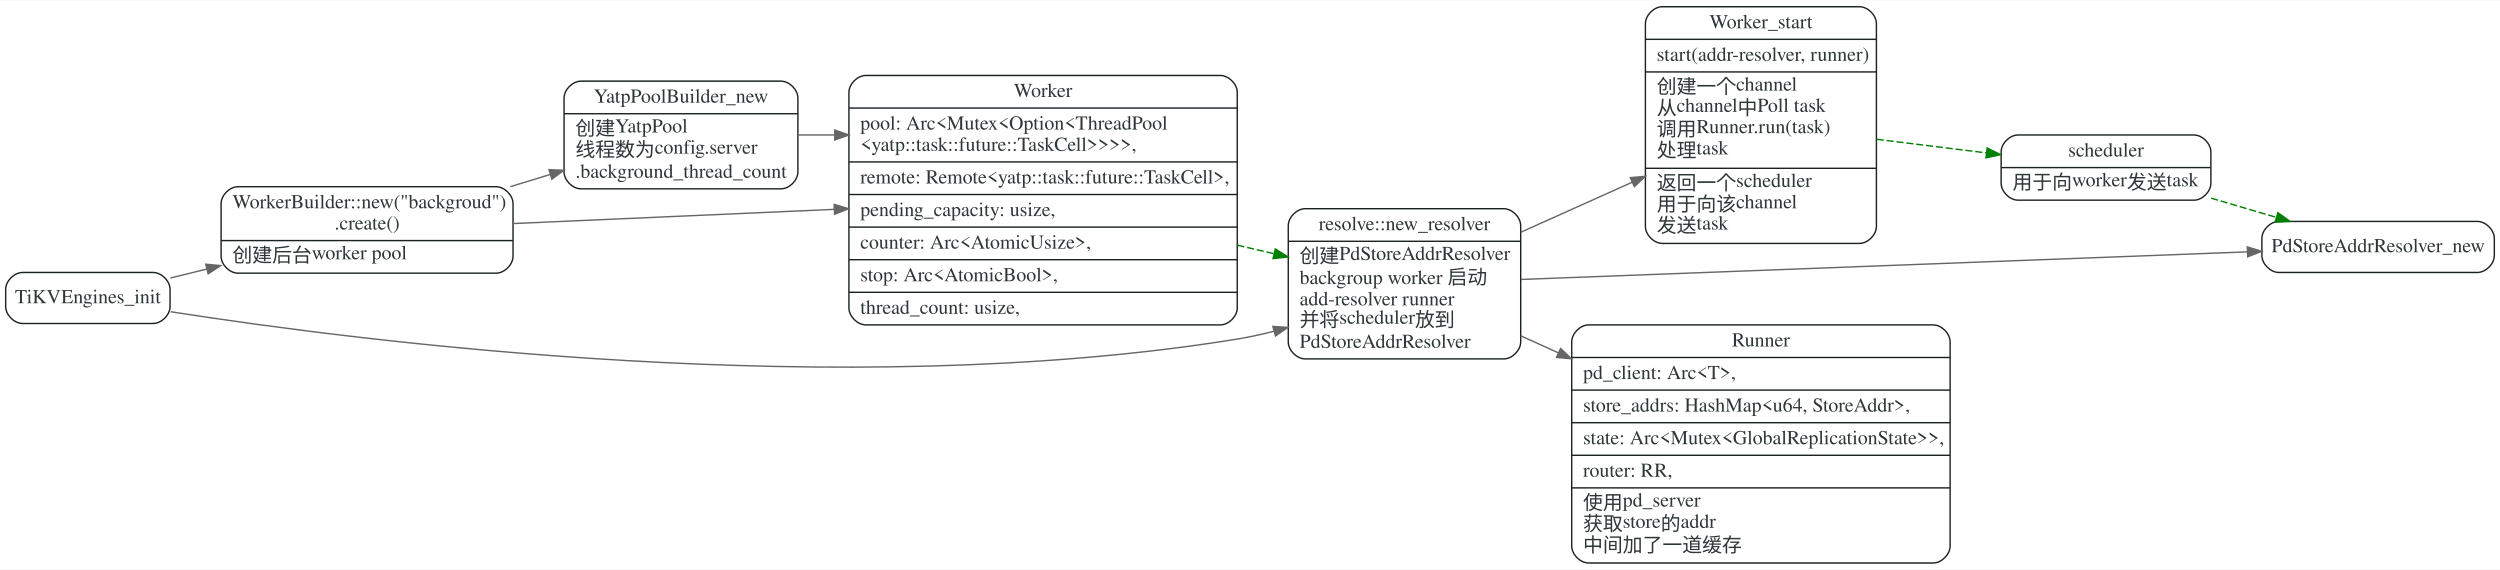
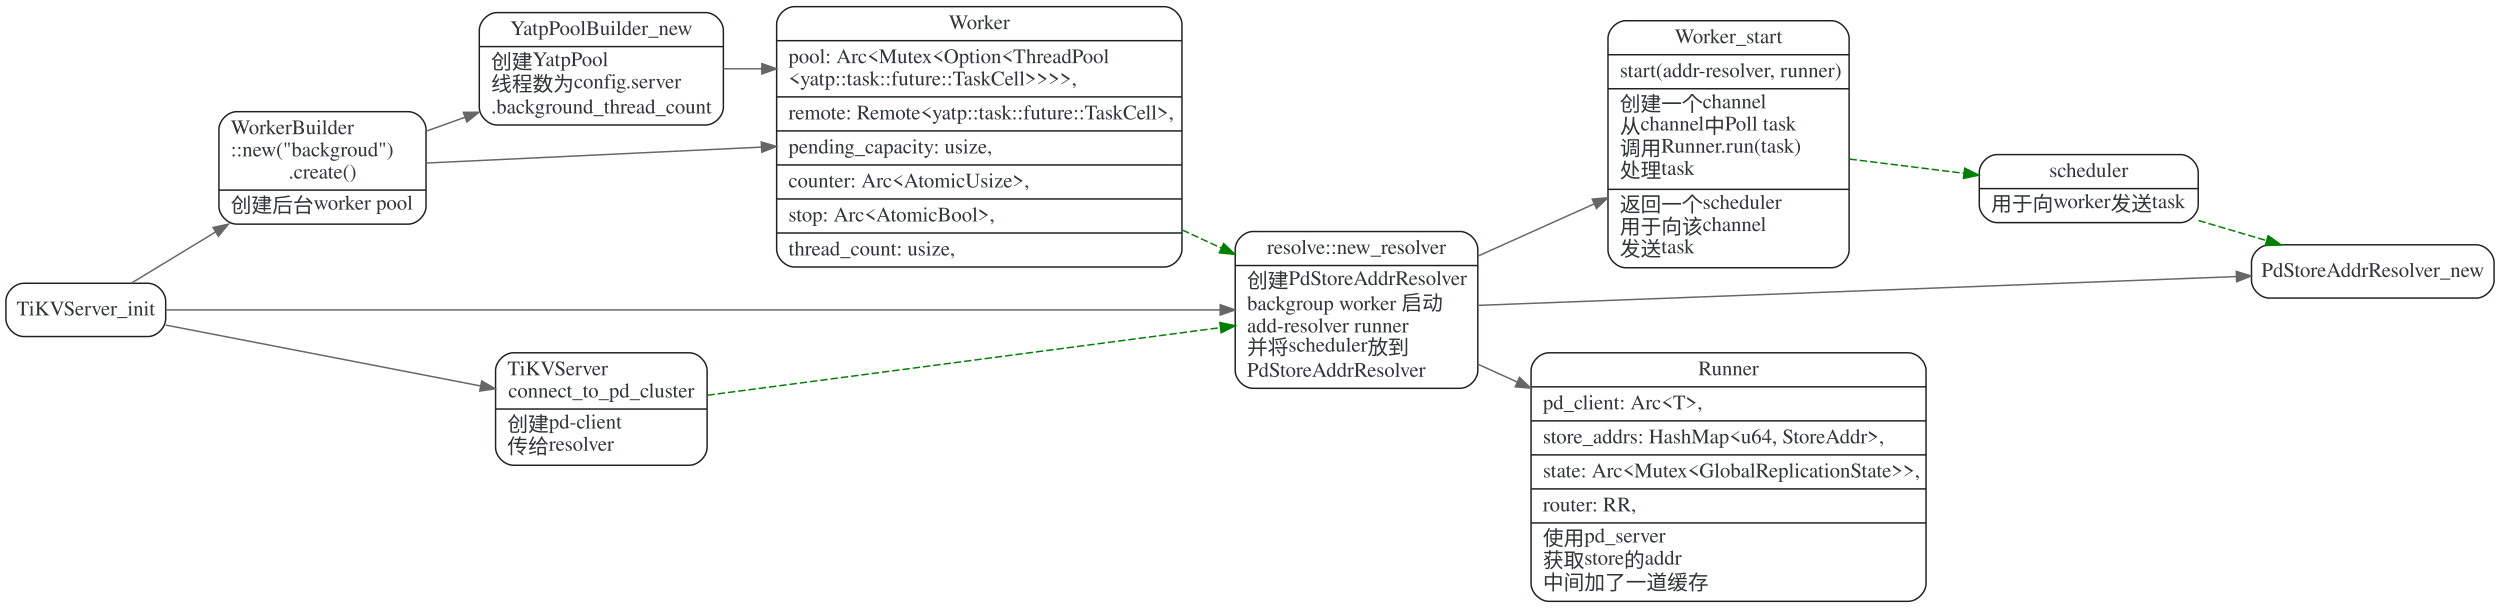
- <svg xmlns="http://www.w3.org/2000/svg" width="1764pt" height="402pt" viewBox="0.00 0.00 1764.00 401.50">
-   <g id="graph0" class="graph" transform="scale(1 1) rotate(0) translate(4 397.5)">
-     <polygon fill="white" stroke="transparent" points="-4,4 -4,-397.5 1760,-397.5 1760,4 -4,4" />
+ <svg xmlns="http://www.w3.org/2000/svg" width="1690pt" height="411pt" viewBox="0.00 0.00 1690.00 411.00">
+   <g id="graph0" class="graph" transform="scale(1 1) rotate(0) translate(4 407)">
+     <polygon fill="white" stroke="transparent" points="-4,4 -4,-407 1686,-407 1686,4 -4,4" />
    <g id="node1" class="node">
-       <path fill="none" stroke="#1c2123" d="M104,-205.5C104,-205.5 12,-205.5 12,-205.5 6,-205.5 0,-199.5 0,-193.5 0,-193.5 0,-181.5 0,-181.5 0,-175.5 6,-169.5 12,-169.5 12,-169.5 104,-169.5 104,-169.5 110,-169.5 116,-175.5 116,-181.5 116,-181.5 116,-193.5 116,-193.5 116,-199.5 110,-205.5 104,-205.5" />
-       <text text-anchor="middle" x="58" y="-183.8" font-family="Times,serif" font-size="14.00" fill="#2f3638">TiKVEngines_init</text>
+       <path fill="none" stroke="#1c2123" d="M96,-215.5C96,-215.5 12,-215.5 12,-215.5 6,-215.5 0,-209.5 0,-203.5 0,-203.5 0,-191.5 0,-191.5 0,-185.5 6,-179.5 12,-179.5 12,-179.5 96,-179.5 96,-179.5 102,-179.5 108,-185.5 108,-191.5 108,-191.5 108,-203.5 108,-203.5 108,-209.5 102,-215.5 96,-215.5" />
+       <text text-anchor="middle" x="54" y="-193.8" font-family="Times,serif" font-size="14.00" fill="#2f3638">TiKVServer_init</text>
    </g>
    <g id="node2" class="node">
-       <path fill="none" stroke="#1c2123" d="M164,-205C164,-205 346,-205 346,-205 352,-205 358,-211 358,-217 358,-217 358,-254 358,-254 358,-260 352,-266 346,-266 346,-266 164,-266 164,-266 158,-266 152,-260 152,-254 152,-254 152,-217 152,-217 152,-211 158,-205 164,-205" />
-       <text text-anchor="start" x="160" y="-250.8" font-family="Times,serif" font-size="14.00" fill="#2f3638">WorkerBuilder::new("backgroud")</text>
-       <text text-anchor="middle" x="255" y="-235.8" font-family="Times,serif" font-size="14.00" fill="#2f3638"> .create()</text>
-       <polyline fill="none" stroke="#1c2123" points="152,-228 358,-228 " />
-       <text text-anchor="start" x="160" y="-212.8" font-family="Times,serif" font-size="14.00" fill="#2f3638">创建后台worker pool</text>
+       <path fill="none" stroke="#1c2123" d="M156,-255.5C156,-255.5 272,-255.5 272,-255.5 278,-255.5 284,-261.5 284,-267.5 284,-267.5 284,-319.5 284,-319.5 284,-325.5 278,-331.5 272,-331.5 272,-331.5 156,-331.5 156,-331.5 150,-331.5 144,-325.5 144,-319.5 144,-319.5 144,-267.5 144,-267.5 144,-261.5 150,-255.5 156,-255.5" />
+       <text text-anchor="start" x="152" y="-316.3" font-family="Times,serif" font-size="14.00" fill="#2f3638">WorkerBuilder</text>
+       <text text-anchor="start" x="152" y="-301.3" font-family="Times,serif" font-size="14.00" fill="#2f3638"> ::new("backgroud")</text>
+       <text text-anchor="middle" x="214" y="-286.3" font-family="Times,serif" font-size="14.00" fill="#2f3638"> .create()</text>
+       <polyline fill="none" stroke="#1c2123" points="144,-278.5 284,-278.5 " />
+       <text text-anchor="start" x="152" y="-263.3" font-family="Times,serif" font-size="14.00" fill="#2f3638">创建后台worker pool</text>
    </g>
    <g id="edge1" class="edge">
-       <path fill="none" stroke="#666666" d="M116.19,-201.58C124.35,-203.59 132.98,-205.71 141.76,-207.87" />
-       <polygon fill="#666666" stroke="#666666" points="141.19,-211.34 151.74,-210.33 142.86,-204.54 141.19,-211.34" />
+       <path fill="none" stroke="#666666" d="M84.72,-215.56C100.91,-225.39 121.7,-238.03 141.81,-250.24" />
+       <polygon fill="#666666" stroke="#666666" points="140,-253.24 150.37,-255.45 143.64,-247.26 140,-253.24" />
    </g>
    <g id="node3" class="node">
-       <path fill="none" stroke="#1c2123" d="M917,-144.5C917,-144.5 1057,-144.5 1057,-144.5 1063,-144.5 1069,-150.5 1069,-156.5 1069,-156.5 1069,-238.5 1069,-238.5 1069,-244.5 1063,-250.5 1057,-250.5 1057,-250.5 917,-250.5 917,-250.5 911,-250.5 905,-244.5 905,-238.5 905,-238.5 905,-156.5 905,-156.5 905,-150.5 911,-144.5 917,-144.5" />
-       <text text-anchor="middle" x="987" y="-235.3" font-family="Times,serif" font-size="14.00" fill="#2f3638">resolve::new_resolver</text>
-       <polyline fill="none" stroke="#1c2123" points="905,-227.5 1069,-227.5 " />
-       <text text-anchor="start" x="913" y="-212.3" font-family="Times,serif" font-size="14.00" fill="#2f3638">创建PdStoreAddrResolver</text>
-       <text text-anchor="start" x="913" y="-197.3" font-family="Times,serif" font-size="14.00" fill="#2f3638"> backgroup worker 启动</text>
-       <text text-anchor="start" x="913" y="-182.3" font-family="Times,serif" font-size="14.00" fill="#2f3638"> add-resolver runner</text>
-       <text text-anchor="start" x="913" y="-167.3" font-family="Times,serif" font-size="14.00" fill="#2f3638"> 并将scheduler放到</text>
-       <text text-anchor="start" x="913" y="-152.3" font-family="Times,serif" font-size="14.00" fill="#2f3638"> PdStoreAddrResolver</text>
+       <path fill="none" stroke="#1c2123" d="M843,-144.5C843,-144.5 983,-144.5 983,-144.5 989,-144.5 995,-150.5 995,-156.5 995,-156.5 995,-238.5 995,-238.5 995,-244.5 989,-250.5 983,-250.5 983,-250.5 843,-250.5 843,-250.5 837,-250.5 831,-244.5 831,-238.5 831,-238.5 831,-156.5 831,-156.5 831,-150.5 837,-144.5 843,-144.5" />
+       <text text-anchor="middle" x="913" y="-235.3" font-family="Times,serif" font-size="14.00" fill="#2f3638">resolve::new_resolver</text>
+       <polyline fill="none" stroke="#1c2123" points="831,-227.5 995,-227.5 " />
+       <text text-anchor="start" x="839" y="-212.3" font-family="Times,serif" font-size="14.00" fill="#2f3638">创建PdStoreAddrResolver</text>
+       <text text-anchor="start" x="839" y="-197.3" font-family="Times,serif" font-size="14.00" fill="#2f3638"> backgroup worker 启动</text>
+       <text text-anchor="start" x="839" y="-182.3" font-family="Times,serif" font-size="14.00" fill="#2f3638"> add-resolver runner</text>
+       <text text-anchor="start" x="839" y="-167.3" font-family="Times,serif" font-size="14.00" fill="#2f3638"> 并将scheduler放到</text>
+       <text text-anchor="start" x="839" y="-152.3" font-family="Times,serif" font-size="14.00" fill="#2f3638"> PdStoreAddrResolver</text>
    </g>
    <g id="edge2" class="edge">
-       <path fill="none" stroke="#666666" d="M116.44,-177.79C249.7,-156.91 589.81,-113.19 869,-158.5 877.52,-159.88 886.26,-161.8 894.94,-164.04" />
-       <polygon fill="#666666" stroke="#666666" points="894.13,-167.45 904.7,-166.71 895.97,-160.7 894.13,-167.45" />
+       <path fill="none" stroke="#666666" d="M108.29,-197.5C250.79,-197.5 641.95,-197.5 820.71,-197.5" />
+       <polygon fill="#666666" stroke="#666666" points="820.87,-201 830.87,-197.5 820.87,-194 820.87,-201" />
    </g>
    <g id="node4" class="node">
-       <path fill="none" stroke="#1c2123" d="M406,-264.5C406,-264.5 547,-264.5 547,-264.5 553,-264.5 559,-270.5 559,-276.5 559,-276.5 559,-328.5 559,-328.5 559,-334.5 553,-340.5 547,-340.5 547,-340.5 406,-340.5 406,-340.5 400,-340.5 394,-334.5 394,-328.5 394,-328.5 394,-276.5 394,-276.5 394,-270.5 400,-264.5 406,-264.5" />
-       <text text-anchor="middle" x="476.5" y="-325.3" font-family="Times,serif" font-size="14.00" fill="#2f3638">YatpPoolBuilder_new</text>
-       <polyline fill="none" stroke="#1c2123" points="394,-317.5 559,-317.5 " />
-       <text text-anchor="start" x="402" y="-302.3" font-family="Times,serif" font-size="14.00" fill="#2f3638">创建YatpPool</text>
-       <text text-anchor="start" x="402" y="-287.3" font-family="Times,serif" font-size="14.00" fill="#2f3638"> 线程数为config.server</text>
-       <text text-anchor="start" x="402" y="-272.3" font-family="Times,serif" font-size="14.00" fill="#2f3638"> .background_thread_count</text>
+       <path fill="none" stroke="#1c2123" d="M343,-92.5C343,-92.5 462,-92.5 462,-92.5 468,-92.5 474,-98.5 474,-104.5 474,-104.5 474,-156.5 474,-156.5 474,-162.5 468,-168.5 462,-168.5 462,-168.5 343,-168.5 343,-168.5 337,-168.5 331,-162.5 331,-156.5 331,-156.5 331,-104.5 331,-104.5 331,-98.5 337,-92.5 343,-92.5" />
+       <text text-anchor="start" x="339" y="-153.3" font-family="Times,serif" font-size="14.00" fill="#2f3638">TiKVServer</text>
+       <text text-anchor="middle" x="402.5" y="-138.3" font-family="Times,serif" font-size="14.00" fill="#2f3638"> connect_to_pd_cluster</text>
+       <polyline fill="none" stroke="#1c2123" points="331,-130.5 474,-130.5 " />
+       <text text-anchor="start" x="339" y="-115.3" font-family="Times,serif" font-size="14.00" fill="#2f3638">创建pd-client</text>
+       <text text-anchor="start" x="339" y="-100.3" font-family="Times,serif" font-size="14.00" fill="#2f3638"> 传给resolver</text>
    </g>
    <g id="edge3" class="edge">
-       <path fill="none" stroke="#666666" d="M356.12,-266.06C365.51,-268.93 375.01,-271.83 384.32,-274.67" />
-       <polygon fill="#666666" stroke="#666666" points="383.36,-278.03 393.94,-277.61 385.4,-271.34 383.36,-278.03" />
+       <path fill="none" stroke="#666666" d="M108,-187.25C164.71,-176.29 255.35,-158.76 320.9,-146.08" />
+       <polygon fill="#666666" stroke="#666666" points="321.64,-149.51 330.79,-144.17 320.31,-142.63 321.64,-149.51" />
    </g>
    <g id="node5" class="node">
-       <path fill="none" stroke="#1c2123" d="M607,-168.5C607,-168.5 857,-168.5 857,-168.5 863,-168.5 869,-174.5 869,-180.5 869,-180.5 869,-332.5 869,-332.5 869,-338.5 863,-344.5 857,-344.5 857,-344.5 607,-344.5 607,-344.5 601,-344.5 595,-338.5 595,-332.5 595,-332.5 595,-180.5 595,-180.5 595,-174.5 601,-168.5 607,-168.5" />
-       <text text-anchor="middle" x="732" y="-329.3" font-family="Times,serif" font-size="14.00" fill="#2f3638">Worker</text>
-       <polyline fill="none" stroke="#1c2123" points="595,-321.5 869,-321.5 " />
-       <text text-anchor="start" x="603" y="-306.3" font-family="Times,serif" font-size="14.00" fill="#2f3638">pool: Arc&lt;Mutex&lt;Option&lt;ThreadPool</text>
-       <text text-anchor="start" x="603" y="-291.3" font-family="Times,serif" font-size="14.00" fill="#2f3638"> &lt;yatp::task::future::TaskCell&gt;&gt;&gt;&gt;,</text>
-       <polyline fill="none" stroke="#1c2123" points="595,-283.5 869,-283.5 " />
-       <text text-anchor="start" x="603" y="-268.3" font-family="Times,serif" font-size="14.00" fill="#2f3638">remote: Remote&lt;yatp::task::future::TaskCell&gt;,</text>
-       <polyline fill="none" stroke="#1c2123" points="595,-260.5 869,-260.5 " />
-       <text text-anchor="start" x="603" y="-245.3" font-family="Times,serif" font-size="14.00" fill="#2f3638">pending_capacity: usize,</text>
-       <polyline fill="none" stroke="#1c2123" points="595,-237.5 869,-237.5 " />
-       <text text-anchor="start" x="603" y="-222.3" font-family="Times,serif" font-size="14.00" fill="#2f3638">counter: Arc&lt;AtomicUsize&gt;,</text>
-       <polyline fill="none" stroke="#1c2123" points="595,-214.5 869,-214.5 " />
-       <text text-anchor="start" x="603" y="-199.3" font-family="Times,serif" font-size="14.00" fill="#2f3638">stop: Arc&lt;AtomicBool&gt;,</text>
-       <polyline fill="none" stroke="#1c2123" points="595,-191.5 869,-191.5 " />
-       <text text-anchor="start" x="603" y="-176.3" font-family="Times,serif" font-size="14.00" fill="#2f3638">thread_count: usize,</text>
+       <path fill="none" stroke="#1c2123" d="M332,-322.5C332,-322.5 473,-322.5 473,-322.5 479,-322.5 485,-328.5 485,-334.5 485,-334.5 485,-386.5 485,-386.5 485,-392.5 479,-398.5 473,-398.5 473,-398.5 332,-398.5 332,-398.5 326,-398.5 320,-392.5 320,-386.5 320,-386.5 320,-334.5 320,-334.5 320,-328.5 326,-322.5 332,-322.5" />
+       <text text-anchor="middle" x="402.5" y="-383.3" font-family="Times,serif" font-size="14.00" fill="#2f3638">YatpPoolBuilder_new</text>
+       <polyline fill="none" stroke="#1c2123" points="320,-375.5 485,-375.5 " />
+       <text text-anchor="start" x="328" y="-360.3" font-family="Times,serif" font-size="14.00" fill="#2f3638">创建YatpPool</text>
+       <text text-anchor="start" x="328" y="-345.3" font-family="Times,serif" font-size="14.00" fill="#2f3638"> 线程数为config.server</text>
+       <text text-anchor="start" x="328" y="-330.3" font-family="Times,serif" font-size="14.00" fill="#2f3638"> .background_thread_count</text>
+     </g>
+     <g id="edge5" class="edge">
+       <path fill="none" stroke="#666666" d="M284.18,-318.35C292.71,-321.42 301.52,-324.58 310.31,-327.74" />
+       <polygon fill="#666666" stroke="#666666" points="309.23,-331.07 319.83,-331.16 311.6,-324.48 309.23,-331.07" />
+     </g>
+     <g id="node6" class="node">
+       <path fill="none" stroke="#1c2123" d="M533,-226.5C533,-226.5 783,-226.5 783,-226.5 789,-226.5 795,-232.5 795,-238.5 795,-238.5 795,-390.5 795,-390.5 795,-396.5 789,-402.5 783,-402.5 783,-402.5 533,-402.5 533,-402.5 527,-402.5 521,-396.5 521,-390.5 521,-390.5 521,-238.5 521,-238.5 521,-232.5 527,-226.5 533,-226.5" />
+       <text text-anchor="middle" x="658" y="-387.3" font-family="Times,serif" font-size="14.00" fill="#2f3638">Worker</text>
+       <polyline fill="none" stroke="#1c2123" points="521,-379.5 795,-379.5 " />
+       <text text-anchor="start" x="529" y="-364.3" font-family="Times,serif" font-size="14.00" fill="#2f3638">pool: Arc&lt;Mutex&lt;Option&lt;ThreadPool</text>
+       <text text-anchor="start" x="529" y="-349.3" font-family="Times,serif" font-size="14.00" fill="#2f3638"> &lt;yatp::task::future::TaskCell&gt;&gt;&gt;&gt;,</text>
+       <polyline fill="none" stroke="#1c2123" points="521,-341.5 795,-341.5 " />
+       <text text-anchor="start" x="529" y="-326.3" font-family="Times,serif" font-size="14.00" fill="#2f3638">remote: Remote&lt;yatp::task::future::TaskCell&gt;,</text>
+       <polyline fill="none" stroke="#1c2123" points="521,-318.5 795,-318.5 " />
+       <text text-anchor="start" x="529" y="-303.3" font-family="Times,serif" font-size="14.00" fill="#2f3638">pending_capacity: usize,</text>
+       <polyline fill="none" stroke="#1c2123" points="521,-295.5 795,-295.5 " />
+       <text text-anchor="start" x="529" y="-280.3" font-family="Times,serif" font-size="14.00" fill="#2f3638">counter: Arc&lt;AtomicUsize&gt;,</text>
+       <polyline fill="none" stroke="#1c2123" points="521,-272.5 795,-272.5 " />
+       <text text-anchor="start" x="529" y="-257.3" font-family="Times,serif" font-size="14.00" fill="#2f3638">stop: Arc&lt;AtomicBool&gt;,</text>
+       <polyline fill="none" stroke="#1c2123" points="521,-249.5 795,-249.5 " />
+       <text text-anchor="start" x="529" y="-234.3" font-family="Times,serif" font-size="14.00" fill="#2f3638">thread_count: usize,</text>
+     </g>
+     <g id="edge6" class="edge">
+       <path fill="none" stroke="#666666" d="M284.06,-296.78C344.48,-299.65 434.25,-303.92 510.58,-307.54" />
+       <polygon fill="#666666" stroke="#666666" points="510.62,-311.05 520.78,-308.03 510.96,-304.06 510.62,-311.05" />
+     </g>
+     <g id="node7" class="node">
+       <path fill="none" stroke="#1c2123" d="M1095,-226C1095,-226 1234,-226 1234,-226 1240,-226 1246,-232 1246,-238 1246,-238 1246,-381 1246,-381 1246,-387 1240,-393 1234,-393 1234,-393 1095,-393 1095,-393 1089,-393 1083,-387 1083,-381 1083,-381 1083,-238 1083,-238 1083,-232 1089,-226 1095,-226" />
+       <text text-anchor="middle" x="1164.5" y="-377.8" font-family="Times,serif" font-size="14.00" fill="#2f3638">Worker_start</text>
+       <polyline fill="none" stroke="#1c2123" points="1083,-370 1246,-370 " />
+       <text text-anchor="start" x="1091" y="-354.8" font-family="Times,serif" font-size="14.00" fill="#2f3638">start(addr-resolver, runner)</text>
+       <polyline fill="none" stroke="#1c2123" points="1083,-347 1246,-347 " />
+       <text text-anchor="start" x="1091" y="-331.8" font-family="Times,serif" font-size="14.00" fill="#2f3638">创建一个channel</text>
+       <text text-anchor="start" x="1091" y="-316.8" font-family="Times,serif" font-size="14.00" fill="#2f3638"> 从channel中Poll task</text>
+       <text text-anchor="start" x="1091" y="-301.8" font-family="Times,serif" font-size="14.00" fill="#2f3638"> 调用Runner.run(task)</text>
+       <text text-anchor="start" x="1091" y="-286.8" font-family="Times,serif" font-size="14.00" fill="#2f3638"> 处理task</text>
+       <polyline fill="none" stroke="#1c2123" points="1083,-279 1246,-279 " />
+       <text text-anchor="start" x="1091" y="-263.8" font-family="Times,serif" font-size="14.00" fill="#2f3638">返回一个scheduler</text>
+       <text text-anchor="start" x="1091" y="-248.8" font-family="Times,serif" font-size="14.00" fill="#2f3638"> 用于向该channel</text>
+       <text text-anchor="start" x="1091" y="-233.8" font-family="Times,serif" font-size="14.00" fill="#2f3638"> 发送task</text>
+     </g>
+     <g id="edge9" class="edge">
+       <path fill="none" stroke="#666666" d="M995.01,-233.86C1020.1,-245.13 1047.89,-257.6 1073.55,-269.12" />
+       <polygon fill="#666666" stroke="#666666" points="1072.34,-272.42 1082.9,-273.32 1075.21,-266.03 1072.34,-272.42" />
+     </g>
+     <g id="node8" class="node">
+       <path fill="none" stroke="#1c2123" d="M1670,-241.5C1670,-241.5 1530,-241.5 1530,-241.5 1524,-241.5 1518,-235.5 1518,-229.5 1518,-229.5 1518,-217.5 1518,-217.5 1518,-211.5 1524,-205.5 1530,-205.5 1530,-205.5 1670,-205.5 1670,-205.5 1676,-205.5 1682,-211.5 1682,-217.5 1682,-217.5 1682,-229.5 1682,-229.5 1682,-235.5 1676,-241.5 1670,-241.5" />
+       <text text-anchor="middle" x="1600" y="-219.8" font-family="Times,serif" font-size="14.00" fill="#2f3638">PdStoreAddrResolver_new</text>
+     </g>
+     <g id="edge10" class="edge">
+       <path fill="none" stroke="#666666" d="M995.27,-200.58C1123.76,-205.46 1373,-214.92 1507.56,-220.03" />
+       <polygon fill="#666666" stroke="#666666" points="1507.71,-223.54 1517.84,-220.42 1507.98,-216.54 1507.71,-223.54" />
+     </g>
+     <g id="node9" class="node">
+       <path fill="none" stroke="#1c2123" d="M1043,-0.5C1043,-0.5 1286,-0.5 1286,-0.5 1292,-0.5 1298,-6.5 1298,-12.5 1298,-12.5 1298,-156.5 1298,-156.5 1298,-162.5 1292,-168.5 1286,-168.5 1286,-168.5 1043,-168.5 1043,-168.5 1037,-168.5 1031,-162.5 1031,-156.5 1031,-156.5 1031,-12.5 1031,-12.5 1031,-6.5 1037,-0.5 1043,-0.5" />
+       <text text-anchor="middle" x="1164.5" y="-153.3" font-family="Times,serif" font-size="14.00" fill="#2f3638">Runner</text>
+       <polyline fill="none" stroke="#1c2123" points="1031,-145.5 1298,-145.5 " />
+       <text text-anchor="start" x="1039" y="-130.3" font-family="Times,serif" font-size="14.00" fill="#2f3638">pd_client: Arc&lt;T&gt;,</text>
+       <polyline fill="none" stroke="#1c2123" points="1031,-122.5 1298,-122.5 " />
+       <text text-anchor="start" x="1039" y="-107.3" font-family="Times,serif" font-size="14.00" fill="#2f3638">store_addrs: HashMap&lt;u64, StoreAddr&gt;,</text>
+       <polyline fill="none" stroke="#1c2123" points="1031,-99.5 1298,-99.5 " />
+       <text text-anchor="start" x="1039" y="-84.3" font-family="Times,serif" font-size="14.00" fill="#2f3638">state: Arc&lt;Mutex&lt;GlobalReplicationState&gt;&gt;,</text>
+       <polyline fill="none" stroke="#1c2123" points="1031,-76.5 1298,-76.5 " />
+       <text text-anchor="start" x="1039" y="-61.3" font-family="Times,serif" font-size="14.00" fill="#2f3638">router: RR,</text>
+       <polyline fill="none" stroke="#1c2123" points="1031,-53.5 1298,-53.5 " />
+       <text text-anchor="start" x="1039" y="-38.3" font-family="Times,serif" font-size="14.00" fill="#2f3638">使用pd_server</text>
+       <text text-anchor="start" x="1039" y="-23.3" font-family="Times,serif" font-size="14.00" fill="#2f3638"> 获取store的addr</text>
+       <text text-anchor="start" x="1039" y="-8.3" font-family="Times,serif" font-size="14.00" fill="#2f3638"> 中间加了一道缓存</text>
+     </g>
+     <g id="edge11" class="edge">
+       <path fill="none" stroke="#666666" d="M995.01,-160.81C1003.65,-156.9 1012.61,-152.84 1021.7,-148.72" />
+       <polygon fill="#666666" stroke="#666666" points="1023.16,-151.9 1030.82,-144.59 1020.27,-145.53 1023.16,-151.9" />
    </g>
    <g id="edge4" class="edge">
-       <path fill="none" stroke="#666666" d="M358.19,-240.02C424.21,-242.94 511.15,-246.78 584.47,-250.02" />
-       <polygon fill="#666666" stroke="#666666" points="584.58,-253.53 594.72,-250.48 584.89,-246.54 584.58,-253.53" />
+       <path fill="none" stroke="green" stroke-dasharray="5,2" d="M474.2,-139.82C564.7,-151.74 721.62,-172.42 820.96,-185.5" />
+       <polygon fill="green" stroke="green" points="820.62,-188.99 830.99,-186.83 821.53,-182.05 820.62,-188.99" />
    </g>
-     <g id="node6" class="node">
-       <path fill="none" stroke="#1c2123" d="M1169,-226C1169,-226 1308,-226 1308,-226 1314,-226 1320,-232 1320,-238 1320,-238 1320,-381 1320,-381 1320,-387 1314,-393 1308,-393 1308,-393 1169,-393 1169,-393 1163,-393 1157,-387 1157,-381 1157,-381 1157,-238 1157,-238 1157,-232 1163,-226 1169,-226" />
-       <text text-anchor="middle" x="1238.5" y="-377.8" font-family="Times,serif" font-size="14.00" fill="#2f3638">Worker_start</text>
-       <polyline fill="none" stroke="#1c2123" points="1157,-370 1320,-370 " />
-       <text text-anchor="start" x="1165" y="-354.8" font-family="Times,serif" font-size="14.00" fill="#2f3638">start(addr-resolver, runner)</text>
-       <polyline fill="none" stroke="#1c2123" points="1157,-347 1320,-347 " />
-       <text text-anchor="start" x="1165" y="-331.8" font-family="Times,serif" font-size="14.00" fill="#2f3638">创建一个channel</text>
-       <text text-anchor="start" x="1165" y="-316.8" font-family="Times,serif" font-size="14.00" fill="#2f3638"> 从channel中Poll task</text>
-       <text text-anchor="start" x="1165" y="-301.8" font-family="Times,serif" font-size="14.00" fill="#2f3638"> 调用Runner.run(task)</text>
-       <text text-anchor="start" x="1165" y="-286.8" font-family="Times,serif" font-size="14.00" fill="#2f3638"> 处理task</text>
-       <polyline fill="none" stroke="#1c2123" points="1157,-279 1320,-279 " />
-       <text text-anchor="start" x="1165" y="-263.8" font-family="Times,serif" font-size="14.00" fill="#2f3638">返回一个scheduler</text>
-       <text text-anchor="start" x="1165" y="-248.8" font-family="Times,serif" font-size="14.00" fill="#2f3638"> 用于向该channel</text>
-       <text text-anchor="start" x="1165" y="-233.8" font-family="Times,serif" font-size="14.00" fill="#2f3638"> 发送task</text>
+     <g id="edge8" class="edge">
+       <path fill="none" stroke="#666666" d="M485.04,-360.5C493.61,-360.5 502.29,-360.5 510.78,-360.5" />
+       <polygon fill="#666666" stroke="#666666" points="511,-364 521,-360.5 511,-357 511,-364" />
    </g>
    <g id="edge7" class="edge">
-       <path fill="none" stroke="#666666" d="M1069.01,-233.86C1094.1,-245.13 1121.89,-257.6 1147.55,-269.12" />
-       <polygon fill="#666666" stroke="#666666" points="1146.34,-272.42 1156.9,-273.32 1149.21,-266.03 1146.34,-272.42" />
+       <path fill="none" stroke="green" stroke-dasharray="5,2" d="M795.13,-251.55C804.06,-247.42 812.93,-243.32 821.55,-239.33" />
+       <polygon fill="green" stroke="green" points="823.2,-242.42 830.81,-235.05 820.26,-236.07 823.2,-242.42" />
    </g>
-     <g id="node7" class="node">
-       <path fill="none" stroke="#1c2123" d="M1744,-241.5C1744,-241.5 1604,-241.5 1604,-241.5 1598,-241.5 1592,-235.5 1592,-229.5 1592,-229.5 1592,-217.5 1592,-217.5 1592,-211.5 1598,-205.5 1604,-205.5 1604,-205.5 1744,-205.5 1744,-205.5 1750,-205.5 1756,-211.5 1756,-217.5 1756,-217.5 1756,-229.5 1756,-229.5 1756,-235.5 1750,-241.5 1744,-241.5" />
-       <text text-anchor="middle" x="1674" y="-219.8" font-family="Times,serif" font-size="14.00" fill="#2f3638">PdStoreAddrResolver_new</text>
+     <g id="node10" class="node">
+       <path fill="none" stroke="#1c2123" d="M1346,-256.5C1346,-256.5 1470,-256.5 1470,-256.5 1476,-256.5 1482,-262.5 1482,-268.5 1482,-268.5 1482,-290.5 1482,-290.5 1482,-296.5 1476,-302.5 1470,-302.5 1470,-302.5 1346,-302.5 1346,-302.5 1340,-302.5 1334,-296.5 1334,-290.5 1334,-290.5 1334,-268.5 1334,-268.5 1334,-262.5 1340,-256.5 1346,-256.5" />
+       <text text-anchor="middle" x="1408" y="-287.3" font-family="Times,serif" font-size="14.00" fill="#2f3638">scheduler</text>
+       <polyline fill="none" stroke="#1c2123" points="1334,-279.5 1482,-279.5 " />
+       <text text-anchor="start" x="1342" y="-264.3" font-family="Times,serif" font-size="14.00" fill="#2f3638">用于向worker发送task</text>
    </g>
-     <g id="edge8" class="edge">
-       <path fill="none" stroke="#666666" d="M1069.27,-200.58C1197.76,-205.46 1447,-214.92 1581.56,-220.03" />
-       <polygon fill="#666666" stroke="#666666" points="1581.71,-223.54 1591.84,-220.42 1581.98,-216.54 1581.71,-223.54" />
+     <g id="edge12" class="edge">
+       <path fill="none" stroke="green" stroke-dasharray="5,2" d="M1246.25,-299.47C1271.08,-296.38 1298.45,-292.98 1323.46,-289.88" />
+       <polygon fill="green" stroke="green" points="1324.15,-293.32 1333.65,-288.61 1323.29,-286.37 1324.15,-293.32" />
    </g>
-     <g id="node8" class="node">
-       <path fill="none" stroke="#1c2123" d="M1117,-0.5C1117,-0.5 1360,-0.5 1360,-0.5 1366,-0.5 1372,-6.5 1372,-12.5 1372,-12.5 1372,-156.5 1372,-156.5 1372,-162.5 1366,-168.5 1360,-168.5 1360,-168.5 1117,-168.5 1117,-168.5 1111,-168.5 1105,-162.5 1105,-156.5 1105,-156.5 1105,-12.5 1105,-12.5 1105,-6.5 1111,-0.5 1117,-0.5" />
-       <text text-anchor="middle" x="1238.5" y="-153.3" font-family="Times,serif" font-size="14.00" fill="#2f3638">Runner</text>
-       <polyline fill="none" stroke="#1c2123" points="1105,-145.5 1372,-145.5 " />
-       <text text-anchor="start" x="1113" y="-130.3" font-family="Times,serif" font-size="14.00" fill="#2f3638">pd_client: Arc&lt;T&gt;,</text>
-       <polyline fill="none" stroke="#1c2123" points="1105,-122.5 1372,-122.5 " />
-       <text text-anchor="start" x="1113" y="-107.3" font-family="Times,serif" font-size="14.00" fill="#2f3638">store_addrs: HashMap&lt;u64, StoreAddr&gt;,</text>
-       <polyline fill="none" stroke="#1c2123" points="1105,-99.5 1372,-99.5 " />
-       <text text-anchor="start" x="1113" y="-84.3" font-family="Times,serif" font-size="14.00" fill="#2f3638">state: Arc&lt;Mutex&lt;GlobalReplicationState&gt;&gt;,</text>
-       <polyline fill="none" stroke="#1c2123" points="1105,-76.5 1372,-76.5 " />
-       <text text-anchor="start" x="1113" y="-61.3" font-family="Times,serif" font-size="14.00" fill="#2f3638">router: RR,</text>
-       <polyline fill="none" stroke="#1c2123" points="1105,-53.5 1372,-53.5 " />
-       <text text-anchor="start" x="1113" y="-38.3" font-family="Times,serif" font-size="14.00" fill="#2f3638">使用pd_server</text>
-       <text text-anchor="start" x="1113" y="-23.3" font-family="Times,serif" font-size="14.00" fill="#2f3638"> 获取store的addr</text>
-       <text text-anchor="start" x="1113" y="-8.3" font-family="Times,serif" font-size="14.00" fill="#2f3638"> 中间加了一道缓存</text>
-     </g>
-     <g id="edge9" class="edge">
-       <path fill="none" stroke="#666666" d="M1069.01,-160.81C1077.65,-156.9 1086.61,-152.84 1095.7,-148.72" />
-       <polygon fill="#666666" stroke="#666666" points="1097.16,-151.9 1104.82,-144.59 1094.27,-145.53 1097.16,-151.9" />
-     </g>
-     <g id="edge6" class="edge">
-       <path fill="none" stroke="#666666" d="M559.04,-302.5C567.61,-302.5 576.29,-302.5 584.78,-302.5" />
-       <polygon fill="#666666" stroke="#666666" points="585,-306 595,-302.5 585,-299 585,-306" />
-     </g>
-     <g id="edge5" class="edge">
-       <path fill="none" stroke="green" stroke-dasharray="5,2" d="M869.13,-224.75C877.87,-222.72 886.55,-220.69 895,-218.72" />
-       <polygon fill="green" stroke="green" points="895.86,-222.11 904.81,-216.43 894.27,-215.3 895.86,-222.11" />
-     </g>
-     <g id="node9" class="node">
-       <path fill="none" stroke="#1c2123" d="M1420,-256.5C1420,-256.5 1544,-256.5 1544,-256.5 1550,-256.5 1556,-262.5 1556,-268.5 1556,-268.5 1556,-290.5 1556,-290.5 1556,-296.5 1550,-302.5 1544,-302.5 1544,-302.5 1420,-302.5 1420,-302.5 1414,-302.5 1408,-296.5 1408,-290.5 1408,-290.5 1408,-268.5 1408,-268.5 1408,-262.5 1414,-256.5 1420,-256.5" />
-       <text text-anchor="middle" x="1482" y="-287.3" font-family="Times,serif" font-size="14.00" fill="#2f3638">scheduler</text>
-       <polyline fill="none" stroke="#1c2123" points="1408,-279.5 1556,-279.5 " />
-       <text text-anchor="start" x="1416" y="-264.3" font-family="Times,serif" font-size="14.00" fill="#2f3638">用于向worker发送task</text>
-     </g>
-     <g id="edge10" class="edge">
-       <path fill="none" stroke="green" stroke-dasharray="5,2" d="M1320.25,-299.47C1345.08,-296.38 1372.45,-292.98 1397.46,-289.88" />
-       <polygon fill="green" stroke="green" points="1398.15,-293.32 1407.65,-288.61 1397.29,-286.37 1398.15,-293.32" />
-     </g>
-     <g id="edge11" class="edge">
-       <path fill="none" stroke="green" stroke-dasharray="5,2" d="M1556.19,-257.93C1571.28,-253.48 1587.15,-248.8 1602.16,-244.38" />
-       <polygon fill="green" stroke="green" points="1603.28,-247.7 1611.88,-241.51 1601.3,-240.98 1603.28,-247.7" />
+     <g id="edge13" class="edge">
+       <path fill="none" stroke="green" stroke-dasharray="5,2" d="M1482.19,-257.93C1497.28,-253.48 1513.15,-248.8 1528.16,-244.38" />
+       <polygon fill="green" stroke="green" points="1529.28,-247.7 1537.88,-241.51 1527.3,-240.98 1529.28,-247.7" />
    </g>
  </g>
</svg>
